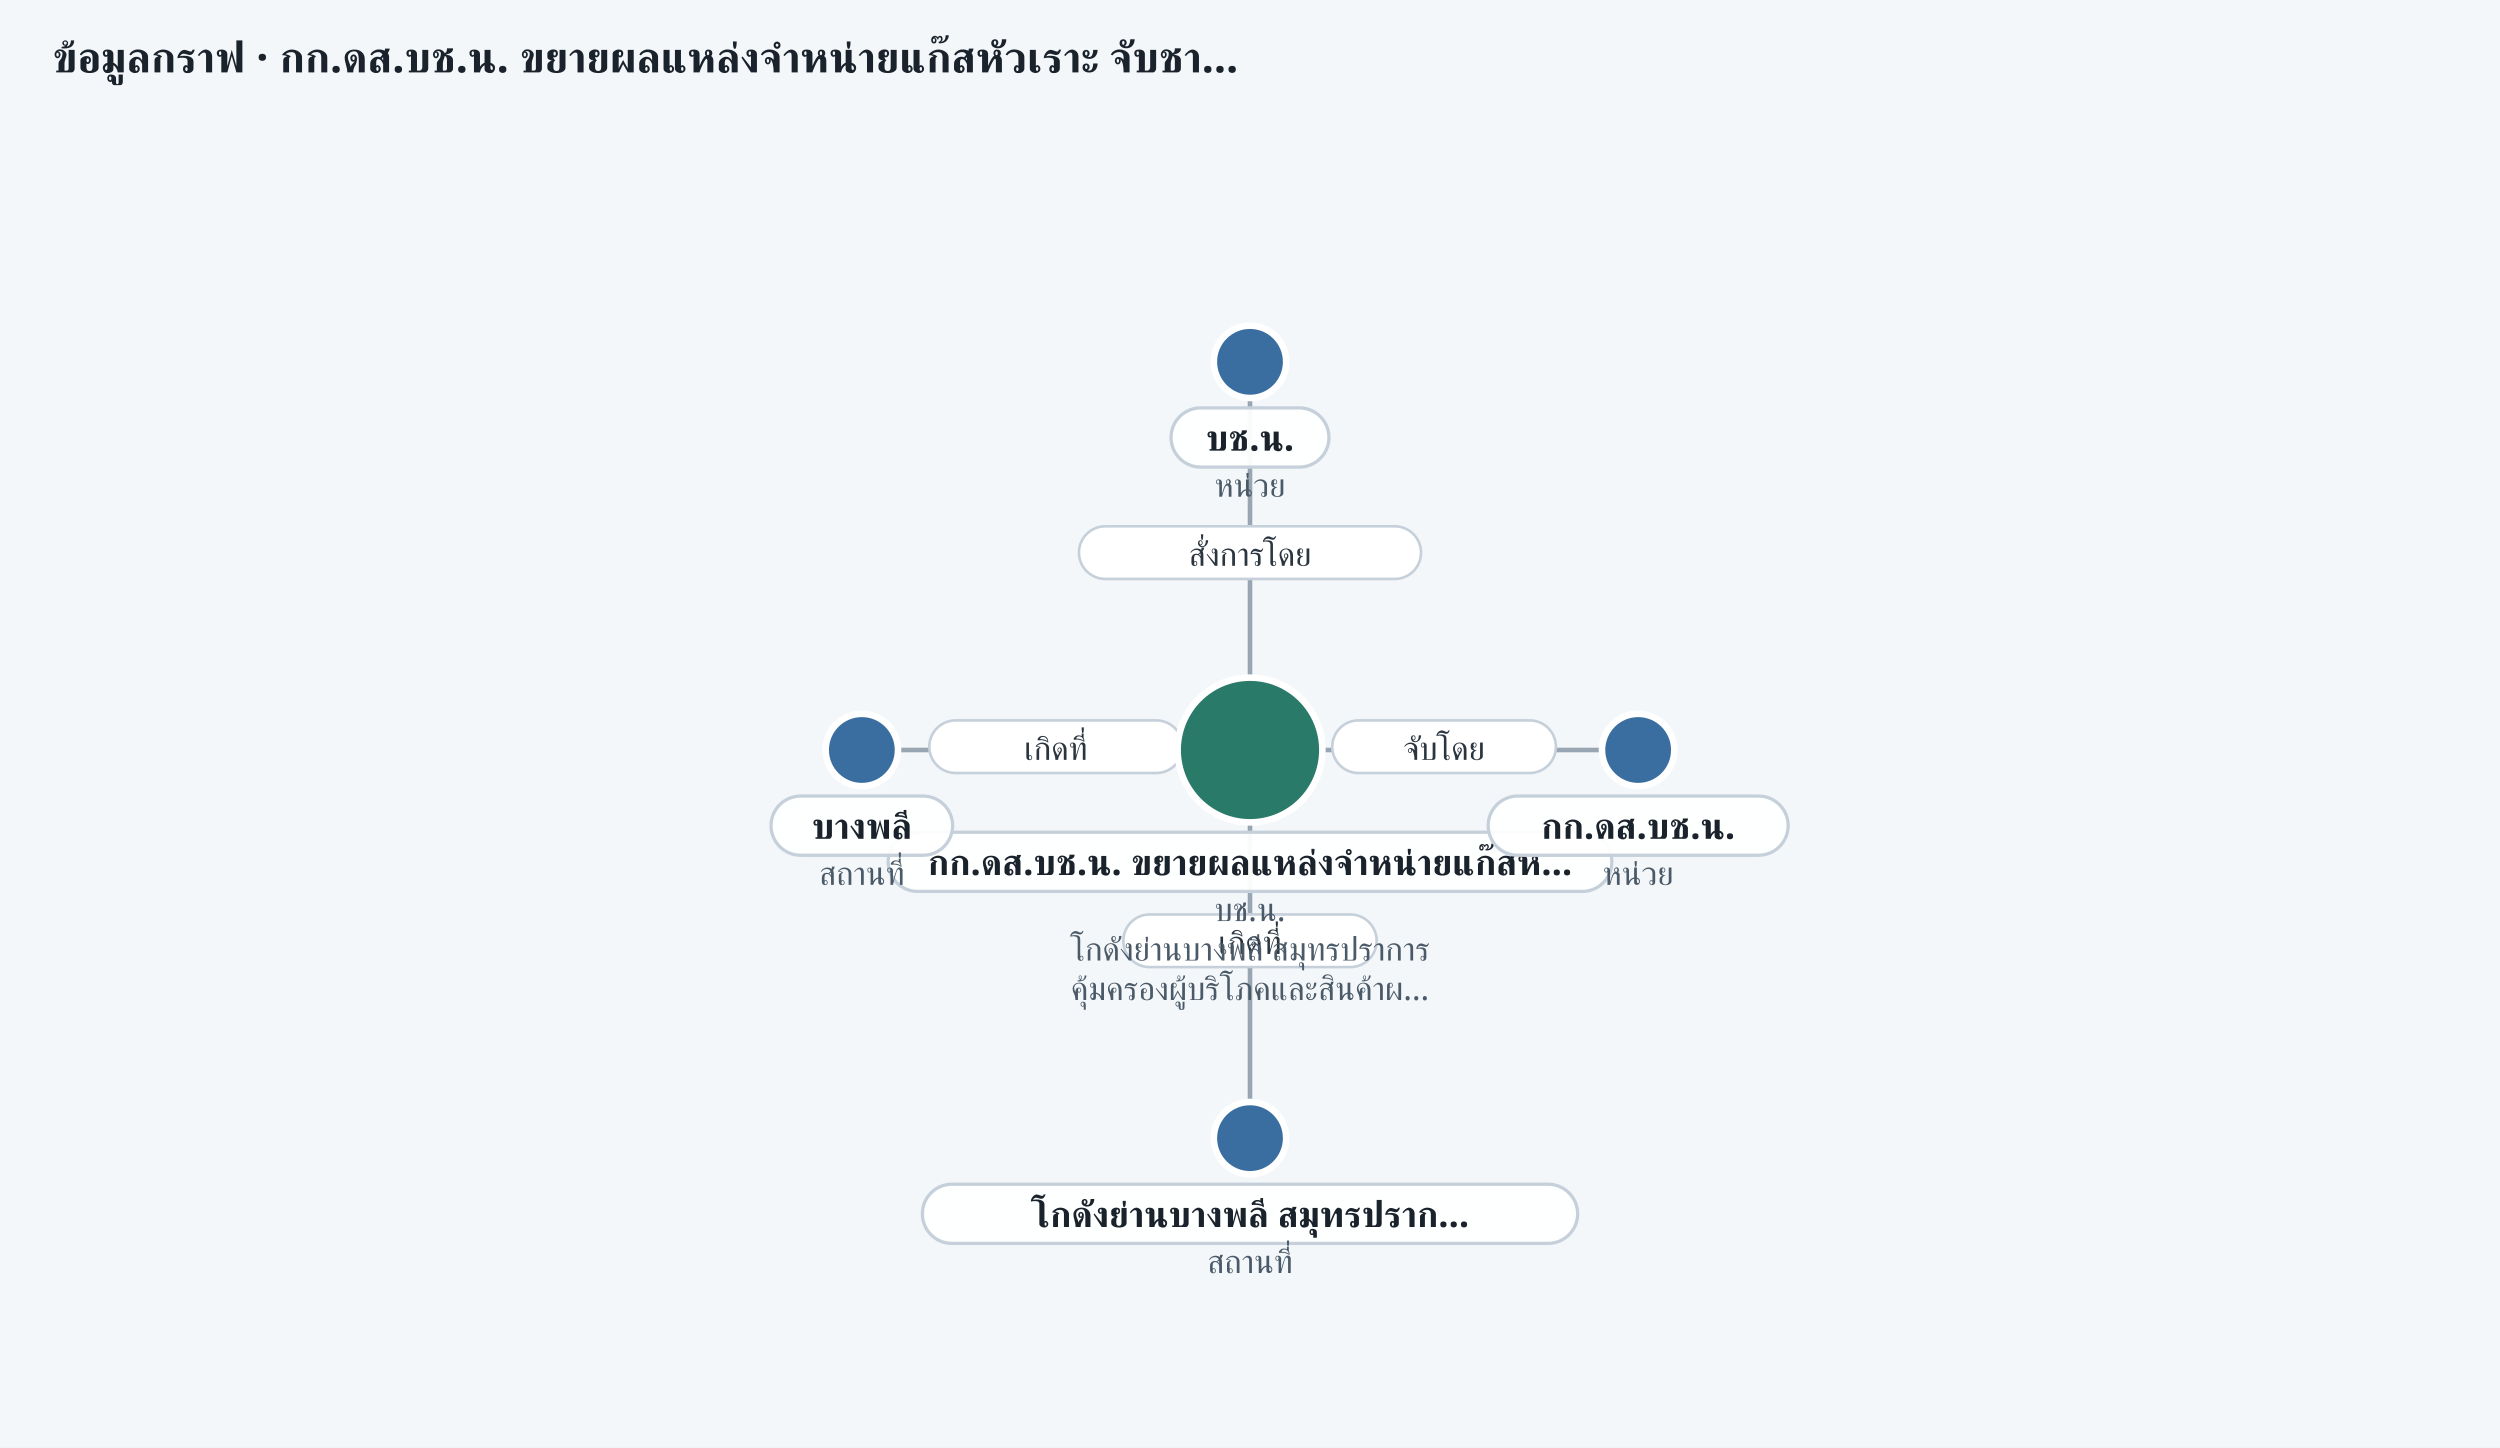
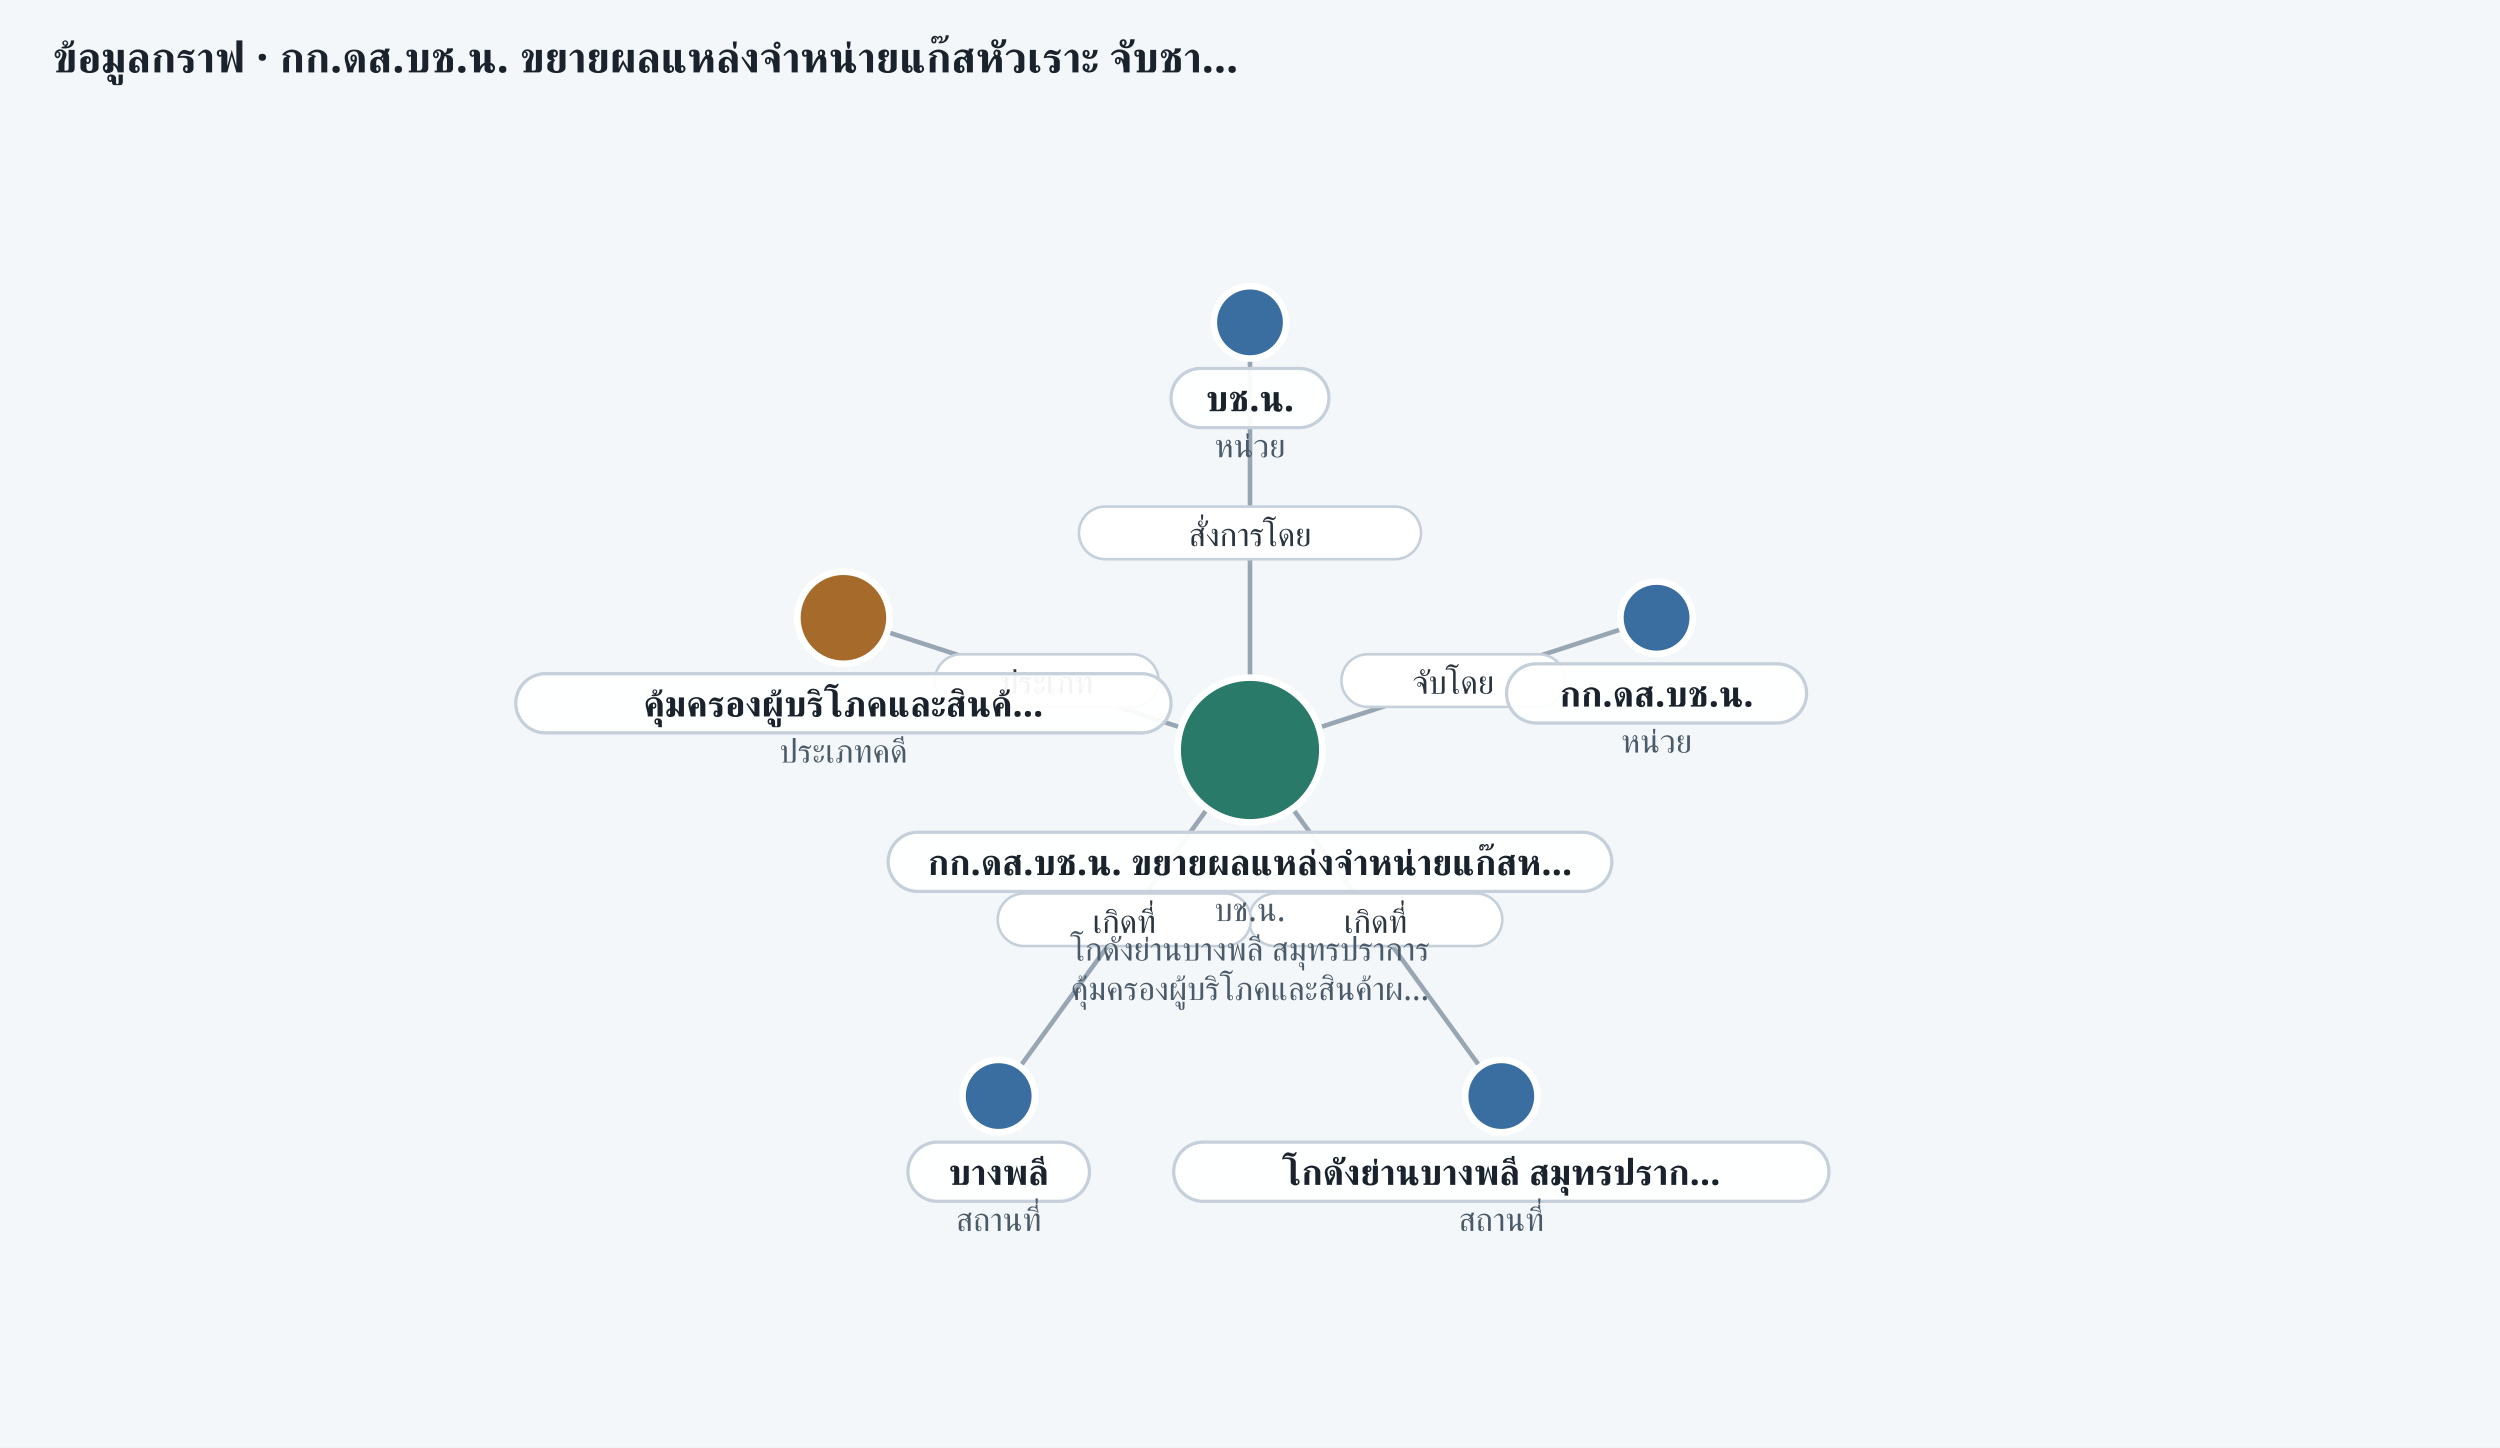
<svg xmlns="http://www.w3.org/2000/svg" width="760" height="440" viewBox="0 0 760 440" role="img" aria-label="ego graph 20261104-consumer-03">
  <rect width="100%" height="100%" fill="#f4f7fa" />
  <text x="16" y="22" font-size="13" font-weight="700" fill="#1a222c" font-family="Sarabun, Anuphan, sans-serif">ข้อมูลกราฟ · กก.ดส.บช.น. ขยายผลแหล่งจำหน่ายแก๊สหัวเราะ จับชา…</text>
-   <line x1="380.0" y1="228.0" x2="380.0" y2="110.0" stroke="#7a8a9a" stroke-width="1.4" opacity="0.75" />
-   <rect x="328.0" y="160.0" width="104.0" height="16" rx="8" fill="#fff" stroke="#c5d0da" stroke-width="0.8" />
-   <text x="380.0" y="172.0" text-anchor="middle" font-size="10" fill="#2a3540" font-family="Sarabun, Anuphan, sans-serif">สั่งการโดย</text>
-   <line x1="380.0" y1="228.0" x2="498.0" y2="228.0" stroke="#7a8a9a" stroke-width="1.4" opacity="0.75" />
-   <rect x="405.0" y="219.0" width="68.0" height="16" rx="8" fill="#fff" stroke="#c5d0da" stroke-width="0.8" />
-   <text x="439.0" y="231.0" text-anchor="middle" font-size="10" fill="#2a3540" font-family="Sarabun, Anuphan, sans-serif">จับโดย</text>
-   <line x1="380.0" y1="228.0" x2="380.0" y2="346.0" stroke="#7a8a9a" stroke-width="1.4" opacity="0.75" />
-   <rect x="341.5" y="278.0" width="77.0" height="16" rx="8" fill="#fff" stroke="#c5d0da" stroke-width="0.8" />
-   <text x="380.0" y="290.0" text-anchor="middle" font-size="10" fill="#2a3540" font-family="Sarabun, Anuphan, sans-serif">เกิดที่</text>
-   <line x1="380.0" y1="228.0" x2="262.0" y2="228.0" stroke="#7a8a9a" stroke-width="1.4" opacity="0.75" />
-   <rect x="282.5" y="219.0" width="77.0" height="16" rx="8" fill="#fff" stroke="#c5d0da" stroke-width="0.8" />
-   <text x="321.0" y="231.0" text-anchor="middle" font-size="10" fill="#2a3540" font-family="Sarabun, Anuphan, sans-serif">เกิดที่</text>
+   <line x1="380.0" y1="228.0" x2="380.0" y2="98.0" stroke="#7a8a9a" stroke-width="1.4" opacity="0.75" />
+   <rect x="328.0" y="154.0" width="104.0" height="16" rx="8" fill="#fff" stroke="#c5d0da" stroke-width="0.8" />
+   <text x="380.0" y="166.0" text-anchor="middle" font-size="10" fill="#2a3540" font-family="Sarabun, Anuphan, sans-serif">สั่งการโดย</text>
+   <line x1="380.0" y1="228.0" x2="503.6" y2="187.8" stroke="#7a8a9a" stroke-width="1.4" opacity="0.75" />
+   <rect x="407.8" y="198.9" width="68.0" height="16" rx="8" fill="#fff" stroke="#c5d0da" stroke-width="0.8" />
+   <text x="441.8" y="210.9" text-anchor="middle" font-size="10" fill="#2a3540" font-family="Sarabun, Anuphan, sans-serif">จับโดย</text>
+   <line x1="380.0" y1="228.0" x2="456.4" y2="333.2" stroke="#7a8a9a" stroke-width="1.4" opacity="0.75" />
+   <rect x="379.7" y="271.6" width="77.0" height="16" rx="8" fill="#fff" stroke="#c5d0da" stroke-width="0.8" />
+   <text x="418.2" y="283.6" text-anchor="middle" font-size="10" fill="#2a3540" font-family="Sarabun, Anuphan, sans-serif">เกิดที่</text>
+   <line x1="380.0" y1="228.0" x2="303.6" y2="333.2" stroke="#7a8a9a" stroke-width="1.4" opacity="0.75" />
+   <rect x="303.3" y="271.6" width="77.0" height="16" rx="8" fill="#fff" stroke="#c5d0da" stroke-width="0.8" />
+   <text x="341.8" y="283.6" text-anchor="middle" font-size="10" fill="#2a3540" font-family="Sarabun, Anuphan, sans-serif">เกิดที่</text>
+   <line x1="380.0" y1="228.0" x2="256.4" y2="187.8" stroke="#7a8a9a" stroke-width="1.4" opacity="0.75" />
+   <rect x="284.2" y="198.9" width="68.0" height="16" rx="8" fill="#fff" stroke="#c5d0da" stroke-width="0.8" />
+   <text x="318.2" y="210.9" text-anchor="middle" font-size="10" fill="#2a3540" font-family="Sarabun, Anuphan, sans-serif">ประเภท</text>
  <circle cx="380.0" cy="228.0" r="22" fill="#2a7a6a" stroke="#fff" stroke-width="2" />
  <rect x="270.0" y="253.0" width="220.0" height="18" rx="9" fill="rgba(255,255,255,0.94)" stroke="#c5d0da" />
  <text x="380.0" y="266.0" text-anchor="middle" font-size="11" font-weight="600" fill="#1a222c" font-family="Sarabun, Anuphan, sans-serif">กก.ดส.บช.น. ขยายผลแหล่งจำหน่ายแก๊สห…</text>
  <text x="380.0" y="280.0" text-anchor="middle" font-size="10" fill="#4a5a68" font-family="Sarabun, Anuphan, sans-serif">บช.น.</text>
  <text x="380.0" y="292.0" text-anchor="middle" font-size="10" fill="#4a5a68" font-family="Sarabun, Anuphan, sans-serif">โกดังย่านบางพลี สมุทรปราการ</text>
  <text x="380.0" y="304.0" text-anchor="middle" font-size="10" fill="#4a5a68" font-family="Sarabun, Anuphan, sans-serif">คุ้มครองผู้บริโภคและสินค้าผ…</text>
-   <circle cx="380.0" cy="110.0" r="11" fill="#3a6ea0" stroke="#fff" stroke-width="2" />
-   <rect x="356.0" y="124.0" width="48.0" height="18" rx="9" fill="rgba(255,255,255,0.94)" stroke="#c5d0da" />
-   <text x="380.0" y="137.0" text-anchor="middle" font-size="11" font-weight="600" fill="#1a222c" font-family="Sarabun, Anuphan, sans-serif">บช.น.</text>
-   <text x="380.0" y="151.0" text-anchor="middle" font-size="10" fill="#4a5a68" font-family="Sarabun, Anuphan, sans-serif">หน่วย</text>
-   <circle cx="498.0" cy="228.0" r="11" fill="#3a6ea0" stroke="#fff" stroke-width="2" />
-   <rect x="452.4" y="242.0" width="91.2" height="18" rx="9" fill="rgba(255,255,255,0.94)" stroke="#c5d0da" />
-   <text x="498.0" y="255.0" text-anchor="middle" font-size="11" font-weight="600" fill="#1a222c" font-family="Sarabun, Anuphan, sans-serif">กก.ดส.บช.น.</text>
-   <text x="498.0" y="269.0" text-anchor="middle" font-size="10" fill="#4a5a68" font-family="Sarabun, Anuphan, sans-serif">หน่วย</text>
-   <circle cx="380.0" cy="346.0" r="11" fill="#3a6ea0" stroke="#fff" stroke-width="2" />
-   <rect x="280.4" y="360.0" width="199.2" height="18" rx="9" fill="rgba(255,255,255,0.94)" stroke="#c5d0da" />
-   <text x="380.0" y="373.0" text-anchor="middle" font-size="11" font-weight="600" fill="#1a222c" font-family="Sarabun, Anuphan, sans-serif">โกดังย่านบางพลี สมุทรปราก…</text>
-   <text x="380.0" y="387.0" text-anchor="middle" font-size="10" fill="#4a5a68" font-family="Sarabun, Anuphan, sans-serif">สถานที่</text>
-   <circle cx="262.0" cy="228.0" r="11" fill="#3a6ea0" stroke="#fff" stroke-width="2" />
-   <rect x="234.4" y="242.0" width="55.2" height="18" rx="9" fill="rgba(255,255,255,0.94)" stroke="#c5d0da" />
-   <text x="262.0" y="255.0" text-anchor="middle" font-size="11" font-weight="600" fill="#1a222c" font-family="Sarabun, Anuphan, sans-serif">บางพลี</text>
-   <text x="262.0" y="269.0" text-anchor="middle" font-size="10" fill="#4a5a68" font-family="Sarabun, Anuphan, sans-serif">สถานที่</text>
+   <circle cx="380.0" cy="98.0" r="11" fill="#3a6ea0" stroke="#fff" stroke-width="2" />
+   <rect x="356.0" y="112.0" width="48.0" height="18" rx="9" fill="rgba(255,255,255,0.94)" stroke="#c5d0da" />
+   <text x="380.0" y="125.0" text-anchor="middle" font-size="11" font-weight="600" fill="#1a222c" font-family="Sarabun, Anuphan, sans-serif">บช.น.</text>
+   <text x="380.0" y="139.0" text-anchor="middle" font-size="10" fill="#4a5a68" font-family="Sarabun, Anuphan, sans-serif">หน่วย</text>
+   <circle cx="503.6" cy="187.8" r="11" fill="#3a6ea0" stroke="#fff" stroke-width="2" />
+   <rect x="458.0" y="201.8" width="91.2" height="18" rx="9" fill="rgba(255,255,255,0.94)" stroke="#c5d0da" />
+   <text x="503.6" y="214.8" text-anchor="middle" font-size="11" font-weight="600" fill="#1a222c" font-family="Sarabun, Anuphan, sans-serif">กก.ดส.บช.น.</text>
+   <text x="503.6" y="228.8" text-anchor="middle" font-size="10" fill="#4a5a68" font-family="Sarabun, Anuphan, sans-serif">หน่วย</text>
+   <circle cx="456.4" cy="333.2" r="11" fill="#3a6ea0" stroke="#fff" stroke-width="2" />
+   <rect x="356.8" y="347.2" width="199.2" height="18" rx="9" fill="rgba(255,255,255,0.94)" stroke="#c5d0da" />
+   <text x="456.4" y="360.2" text-anchor="middle" font-size="11" font-weight="600" fill="#1a222c" font-family="Sarabun, Anuphan, sans-serif">โกดังย่านบางพลี สมุทรปราก…</text>
+   <text x="456.4" y="374.2" text-anchor="middle" font-size="10" fill="#4a5a68" font-family="Sarabun, Anuphan, sans-serif">สถานที่</text>
+   <circle cx="303.6" cy="333.2" r="11" fill="#3a6ea0" stroke="#fff" stroke-width="2" />
+   <rect x="276.0" y="347.2" width="55.2" height="18" rx="9" fill="rgba(255,255,255,0.94)" stroke="#c5d0da" />
+   <text x="303.6" y="360.2" text-anchor="middle" font-size="11" font-weight="600" fill="#1a222c" font-family="Sarabun, Anuphan, sans-serif">บางพลี</text>
+   <text x="303.6" y="374.2" text-anchor="middle" font-size="10" fill="#4a5a68" font-family="Sarabun, Anuphan, sans-serif">สถานที่</text>
+   <circle cx="256.4" cy="187.8" r="14" fill="#a66b2a" stroke="#fff" stroke-width="2" />
+   <rect x="156.8" y="204.8" width="199.2" height="18" rx="9" fill="rgba(255,255,255,0.94)" stroke="#c5d0da" />
+   <text x="256.4" y="217.8" text-anchor="middle" font-size="11" font-weight="600" fill="#1a222c" font-family="Sarabun, Anuphan, sans-serif">คุ้มครองผู้บริโภคและสินค้…</text>
+   <text x="256.4" y="231.8" text-anchor="middle" font-size="10" fill="#4a5a68" font-family="Sarabun, Anuphan, sans-serif">ประเภทคดี</text>
</svg>
